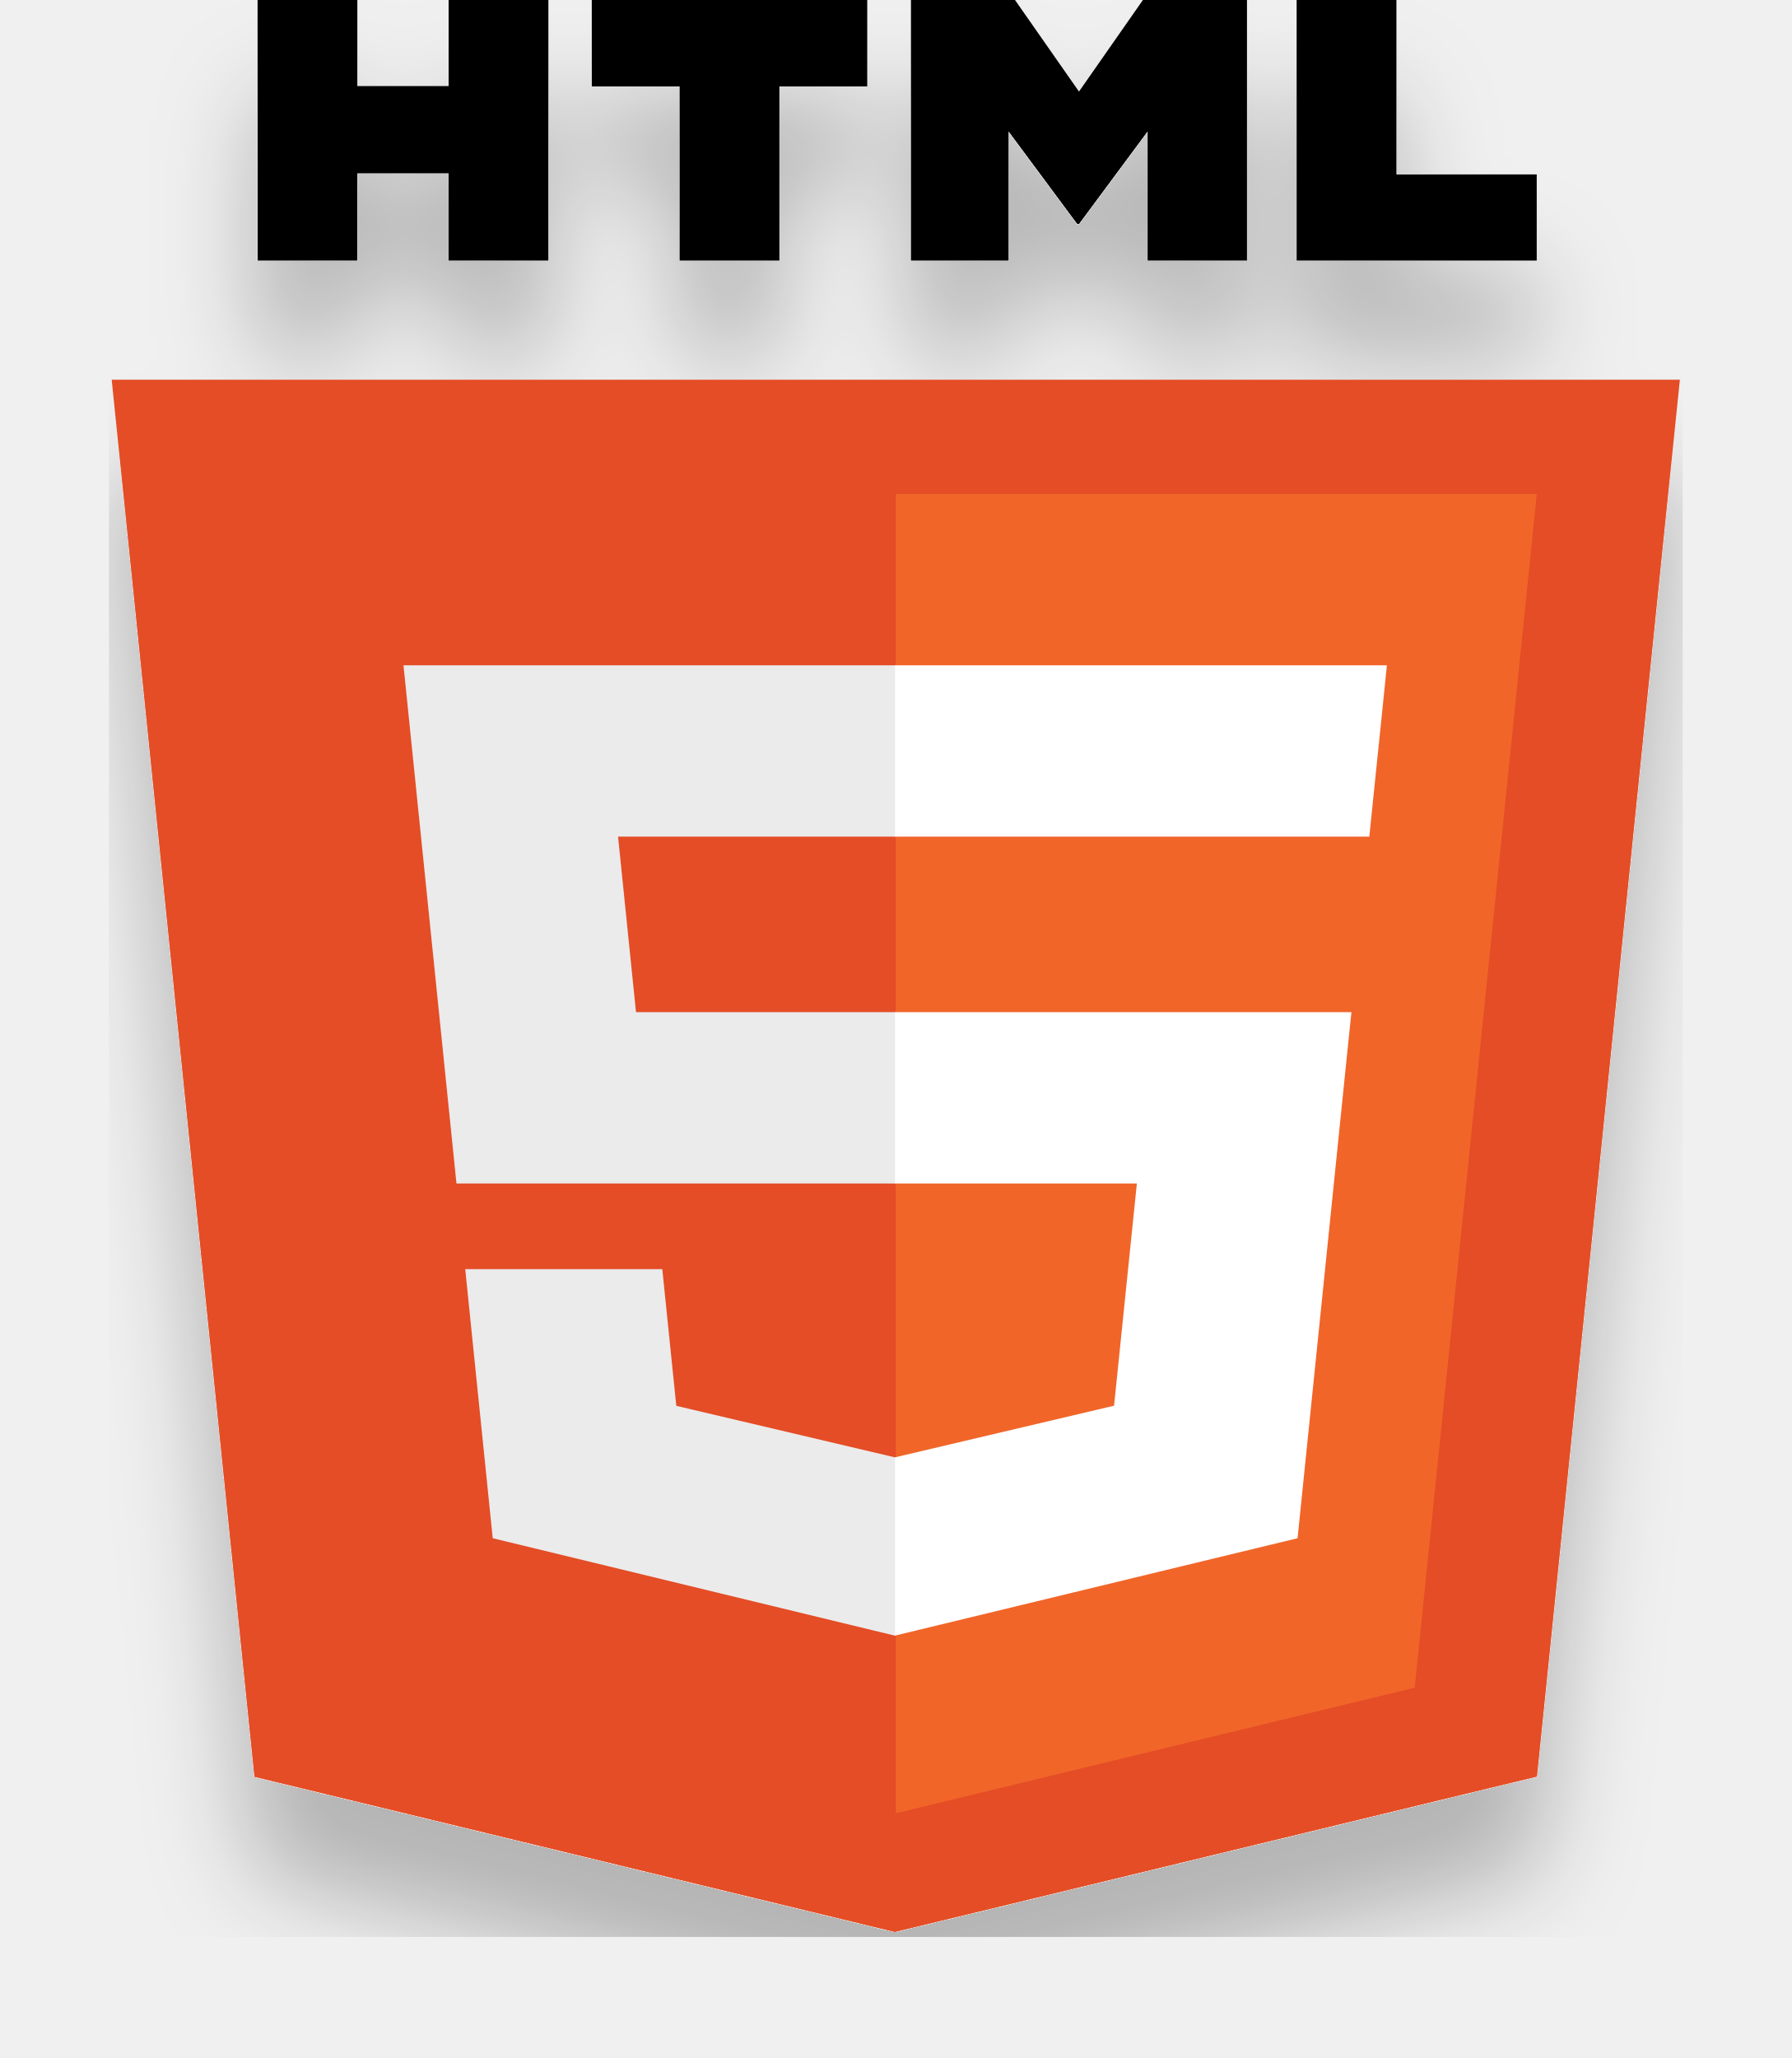
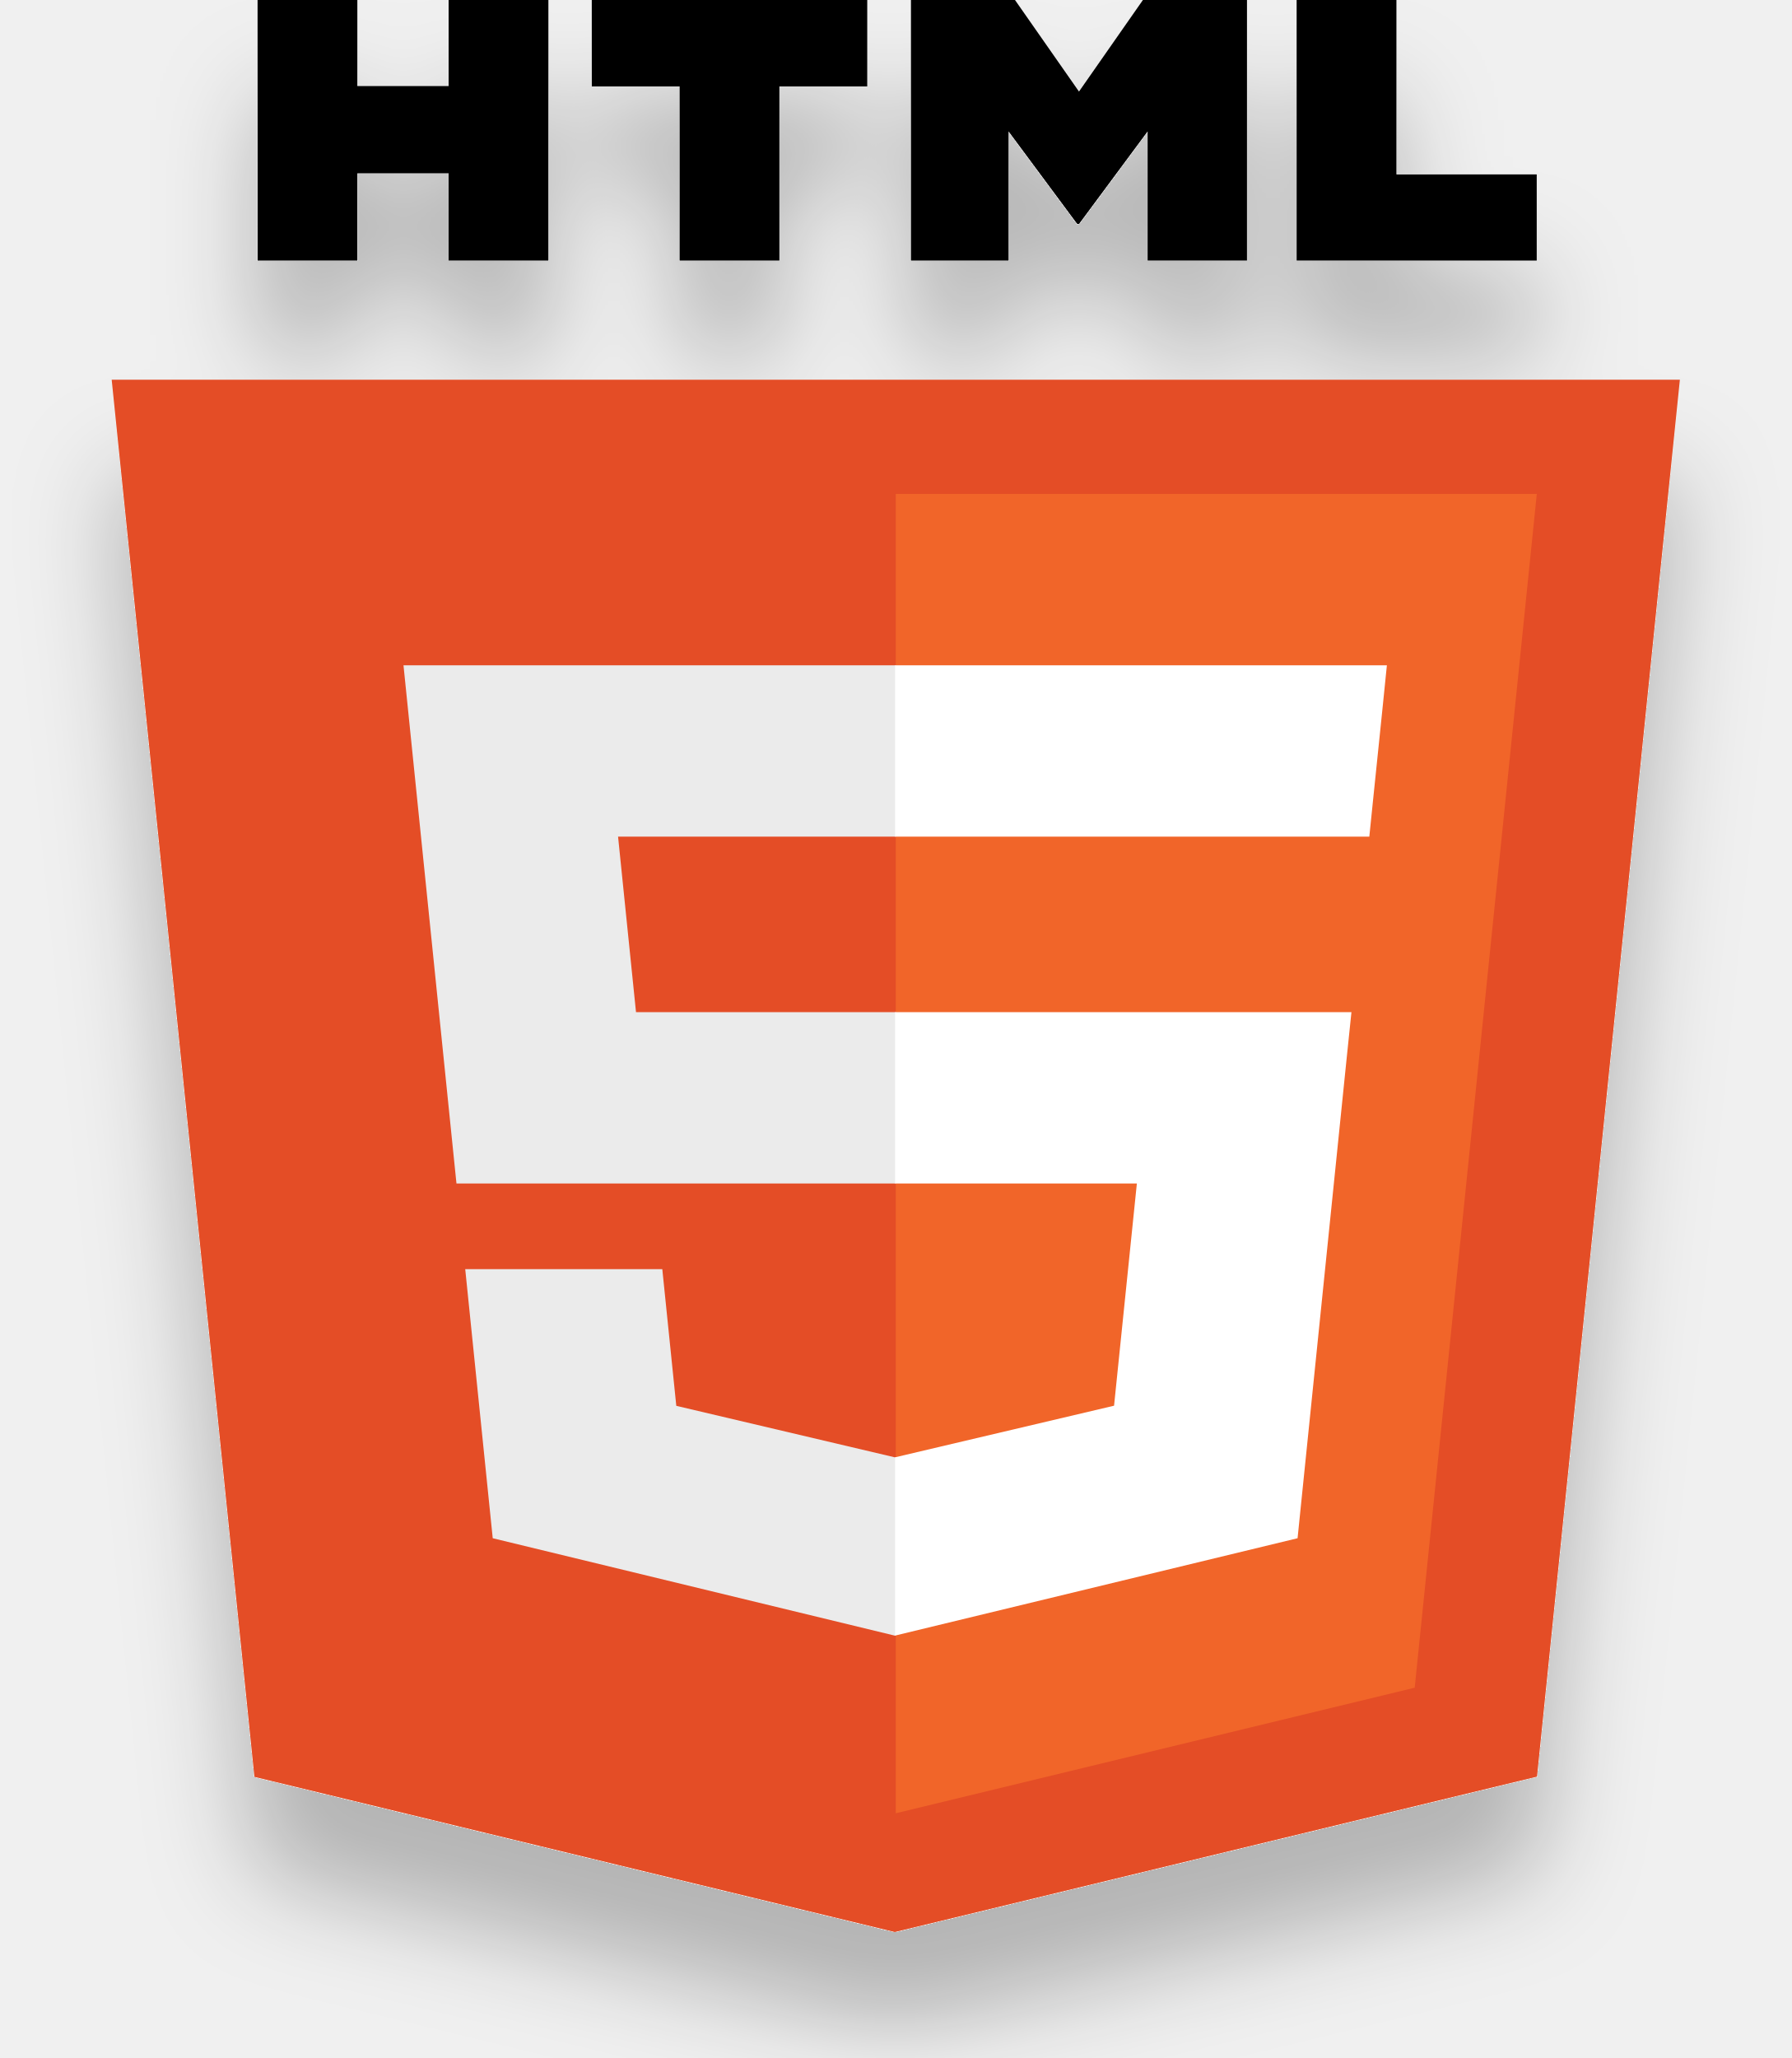
<svg xmlns="http://www.w3.org/2000/svg" width="74" height="85" viewBox="0 0 74 85" fill="none">
-   <g clip-path="url(#clip0_76_36)" filter="url(#filter0_d_76_36)">
+   <g clipPath="url(#clip0_76_36)" filter="url(#filter0_d_76_36)">
    <path d="M69.387 15.682L63.486 73.38L36.96 79.798L10.508 73.389L4.613 15.682H69.387Z" fill="#E44D26" />
    <path d="M37 74.892L58.434 69.706L63.477 20.4H37V74.892Z" fill="#F16529" />
    <path d="M25.529 34.556H37V27.478H16.666L16.86 29.377L18.854 48.88H37V41.803H26.27L25.529 34.556ZM27.356 52.419H19.216L20.352 63.532L36.963 67.556L37 67.547V60.184L36.965 60.192L27.934 58.064L27.356 52.419Z" fill="#EBEBEB" />
    <path d="M10.639 0H14.76V3.553H18.53V0H22.651V10.761H18.53V7.157H14.761V10.761H10.64L10.639 0ZM28.07 3.569H24.443V0H35.821V3.569H32.192V10.761H28.071V3.569H28.07ZM37.627 0H41.924L44.567 3.781L47.208 0H51.506V10.761H47.402V5.427L44.567 9.253H44.496L41.659 5.427V10.761H37.627V0ZM53.557 0H57.679V7.204H63.474V10.761H53.557V0H53.557Z" fill="black" />
    <path d="M36.972 48.88H46.958L46.016 58.059L36.972 60.19V67.553L53.596 63.532L53.718 62.336L55.624 43.703L55.821 41.803H36.972V48.88ZM36.972 34.538V34.556H56.559L56.722 32.965L57.092 29.377L57.285 27.478H36.972V34.538Z" fill="white" />
  </g>
  <defs>
    <filter id="filter0_d_76_36" x="0.5" y="0" width="73" height="88" filterUnits="userSpaceOnUse" color-interpolation-filters="sRGB">
      <feFlood flood-opacity="0" result="BackgroundImageFix" />
      <feColorMatrix in="SourceAlpha" type="matrix" values="0 0 0 0 0 0 0 0 0 0 0 0 0 0 0 0 0 0 127 0" result="hardAlpha" />
      <feOffset dy="4" />
      <feGaussianBlur stdDeviation="2" />
      <feComposite in2="hardAlpha" operator="out" />
      <feColorMatrix type="matrix" values="0 0 0 0 0 0 0 0 0 0 0 0 0 0 0 0 0 0 0.25 0" />
      <feBlend mode="normal" in2="BackgroundImageFix" result="effect1_dropShadow_76_36" />
      <feBlend mode="normal" in="SourceGraphic" in2="effect1_dropShadow_76_36" result="shape" />
    </filter>
    <clipPath id="clip0_76_36">
      <rect width="65" height="80" fill="white" transform="translate(4.5)" />
    </clipPath>
  </defs>
</svg>
